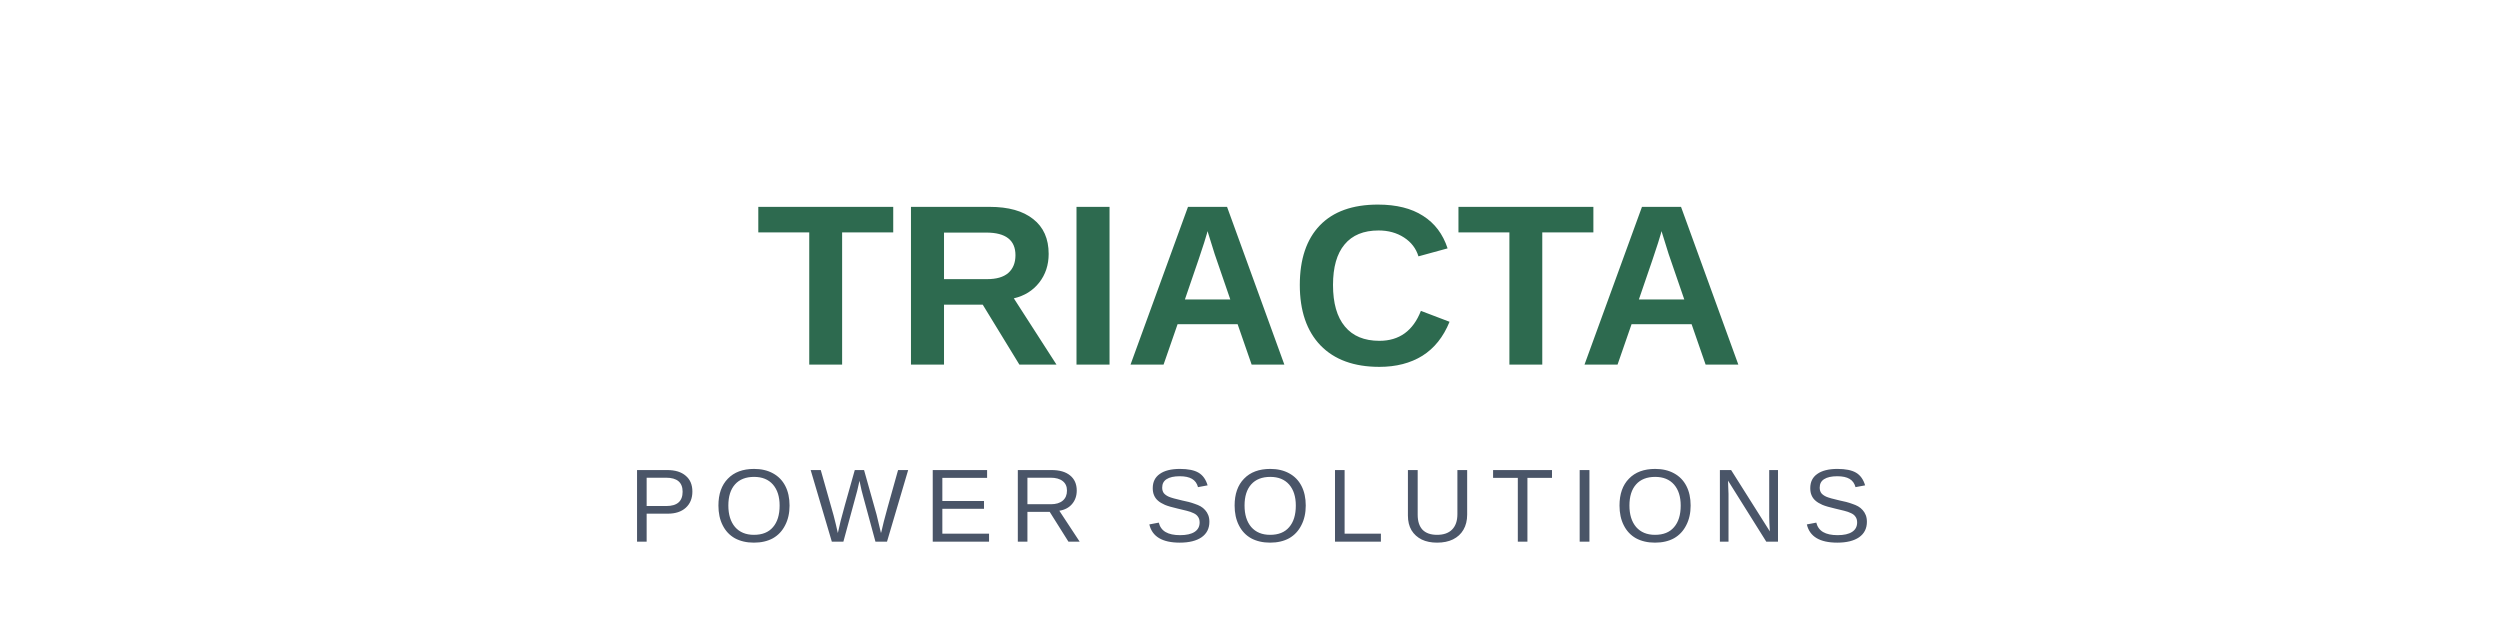
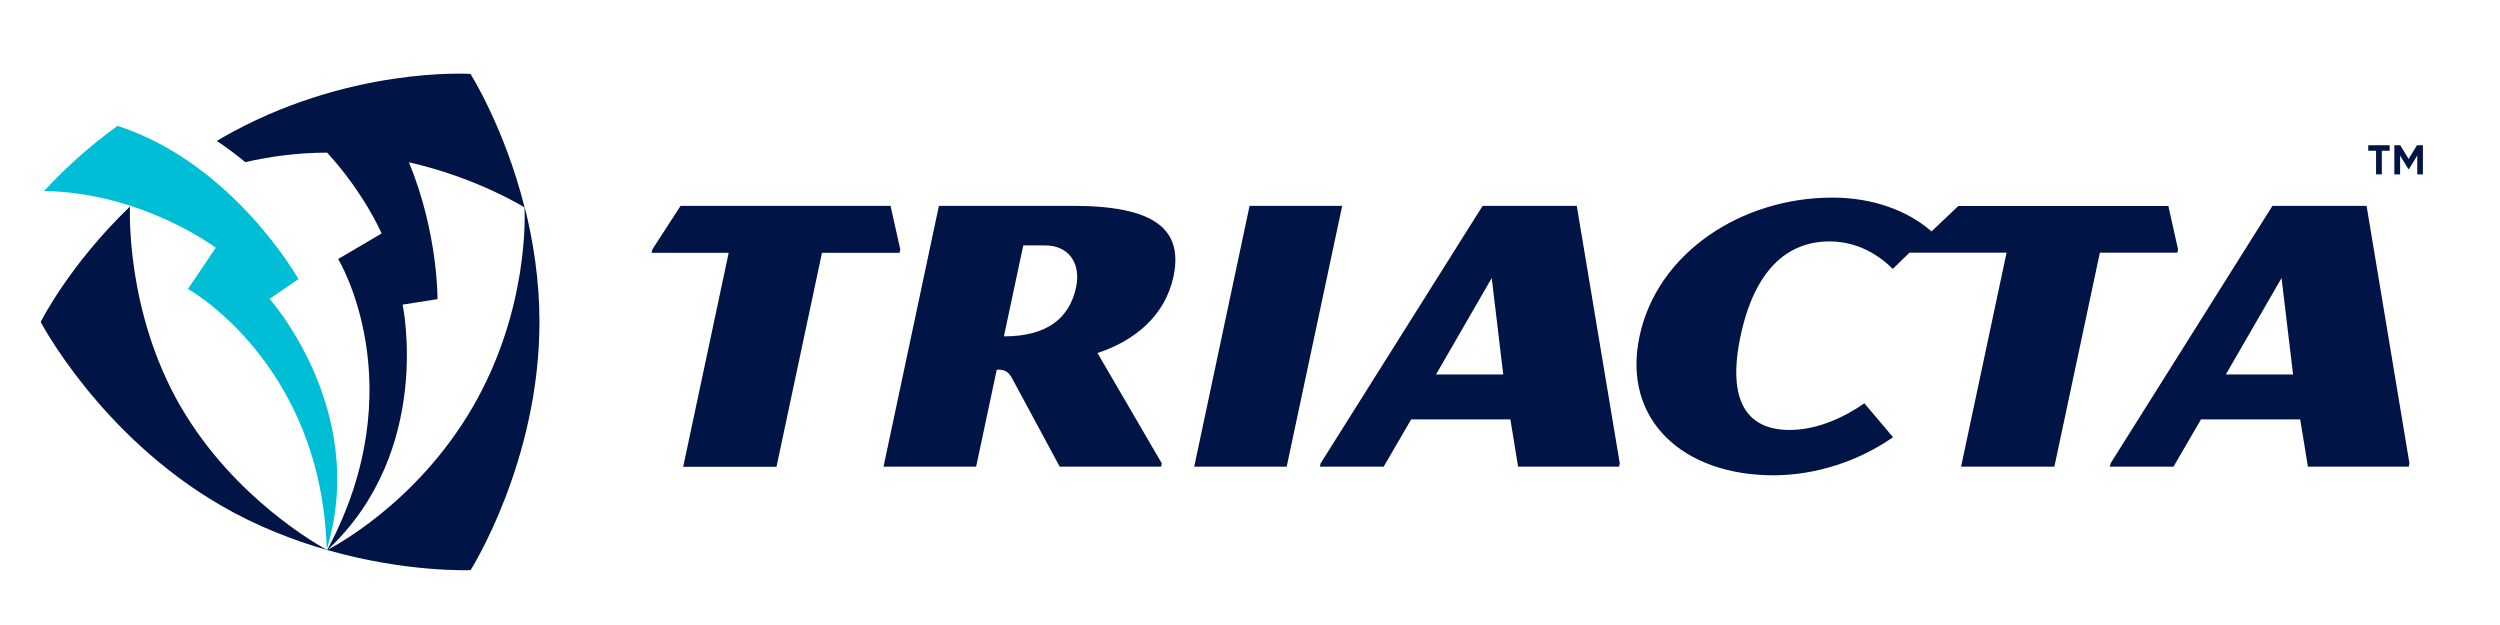
- <svg xmlns="http://www.w3.org/2000/svg" viewBox="0 0 240 60">
-   <text x="120" y="35" text-anchor="middle" font-family="Arial, Helvetica, sans-serif" font-size="22" font-weight="700" fill="#2d6a4f">TRIACTA</text>
-   <text x="120" y="52" text-anchor="middle" font-family="Arial, Helvetica, sans-serif" font-size="10" fill="#4a5568" letter-spacing="1.5">POWER SOLUTIONS</text>
+ <svg xmlns="http://www.w3.org/2000/svg" id="Layer_1" viewBox="0 0 181.94 45.48">
+   <defs>
+     <style>.cls-1{fill:#00bed6;}.cls-2{fill:#001446;}</style>
+   </defs>
+   <path class="cls-2" d="m59.82,18.4l-3.31,15.57h-6.79l3.31-15.57h-5.61l.05-.24,2.06-3.18h15.28l.71,3.18-.05.24h-5.64Z" />
+   <path class="cls-2" d="m77.12,33.96l-3.47-6.44c-.31-.56-.62-.62-1.11-.62l-1.5,7.06h-6.74l4.03-18.98h9.73c5.9,0,8.08,1.65,7.34,5.15-.61,2.86-2.84,4.68-5.53,5.56l4.68,8.03-.05.24h-7.4Zm-1.04-16.1h-1.61l-1.41,6.62c3.14,0,4.77-1.32,5.25-3.56.39-1.85-.62-3.06-2.23-3.06Z" />
+   <path class="cls-2" d="m86.91,33.96l4.03-18.98h6.74l-4.04,18.98h-6.73Z" />
+   <path class="cls-2" d="m110.48,33.96l-.56-3.44h-7.22l-2,3.44h-4.64l.05-.24,11.79-18.74h6.85l3.13,18.74-.05.24h-7.34Zm-1.91-13.74l-4.06,7.03h4.89l-.84-7.03Z" />
+   <path class="cls-2" d="m157.81,14.99h-15.29l-1.95,1.85c-1.74-1.51-4.26-2.46-7.22-2.46-6.59,0-12.74,4-14.03,10.09-1.29,6.06,3.14,10.12,9.74,10.12,3.14,0,6.24-1.06,8.71-2.77l-2.09-2.47c-1.35.94-3.32,1.94-5.45,1.94-3.05,0-4.57-2.06-3.56-6.83,1.02-4.83,3.42-6.89,6.47-6.89,2.13,0,3.66,1.06,4.61,2l1.21-1.18h7.07l-3.31,15.57h6.79l3.31-15.57h5.64l.05-.24-.71-3.18Z" />
+   <path class="cls-2" d="m167.96,33.96l-.56-3.44h-7.22l-2,3.44h-4.63l.05-.24,11.78-18.74h6.85l3.12,18.74-.05.24h-7.34Zm-1.91-13.74l-4.06,7.03h4.89l-.84-7.03Z" />
+   <path class="cls-2" d="m38.17,15.09c.03.51.32,7.44-3.73,14.47-4.14,7.17-10.36,10.32-10.58,10.44,7.71-7.24,5.44-17.83,5.44-17.83l2.54-.4s.05-4.81-2.08-9.96c4.97,1.13,8.35,3.25,8.42,3.29-1.47-5.83-3.94-9.72-3.94-9.72,0,0-8.99-.6-18.15,4.69-.11.06-.21.13-.31.19.74.49,1.43,1.01,2.07,1.54,1.8-.41,3.8-.69,5.94-.69,0,0,.01,0,.02,0,2.74,3,3.96,5.88,3.96,5.88l-3.16,1.86s5.63,9.22-.8,21.18c0,0,0,0,0,.01,0,0,0,0,.01-.01,5.81,1.66,10.43,1.46,10.43,1.46,0,0,5.01-7.9,5.01-18.06,0-3.02-.45-5.87-1.07-8.34Z" />
+   <path class="cls-2" d="m13.13,29.56c-3.98-6.9-3.68-14.29-3.67-14.53-4.43,4.25-6.5,8.4-6.5,8.4,0,0,4.33,8.28,13.14,13.37,2.59,1.5,5.27,2.53,7.71,3.23-.42-.23-6.75-3.68-10.67-10.46Z" />
+   <path class="cls-1" d="m19.62,21.75l2.1-1.44s-4.73-8.42-13.17-11.15c-2.13,1.54-3.9,3.18-5.34,4.74,7.16.11,12.49,4.13,12.49,4.13l-2.02,3s9.7,5.37,10.1,18.95c3.08-10.13-4.16-18.23-4.16-18.23Z" />
+   <path class="cls-2" d="m173.91,10.97h-.57v1.72h-.42v-1.72h-.57v-.4h1.56v.4Z" />
+   <path class="cls-2" d="m176.34,12.69h-.42v-1.38l-.6.99h-.05l-.6-.98v1.37h-.42v-2.12h.43l.61,1,.61-1h.43v2.12Z" />
</svg>
